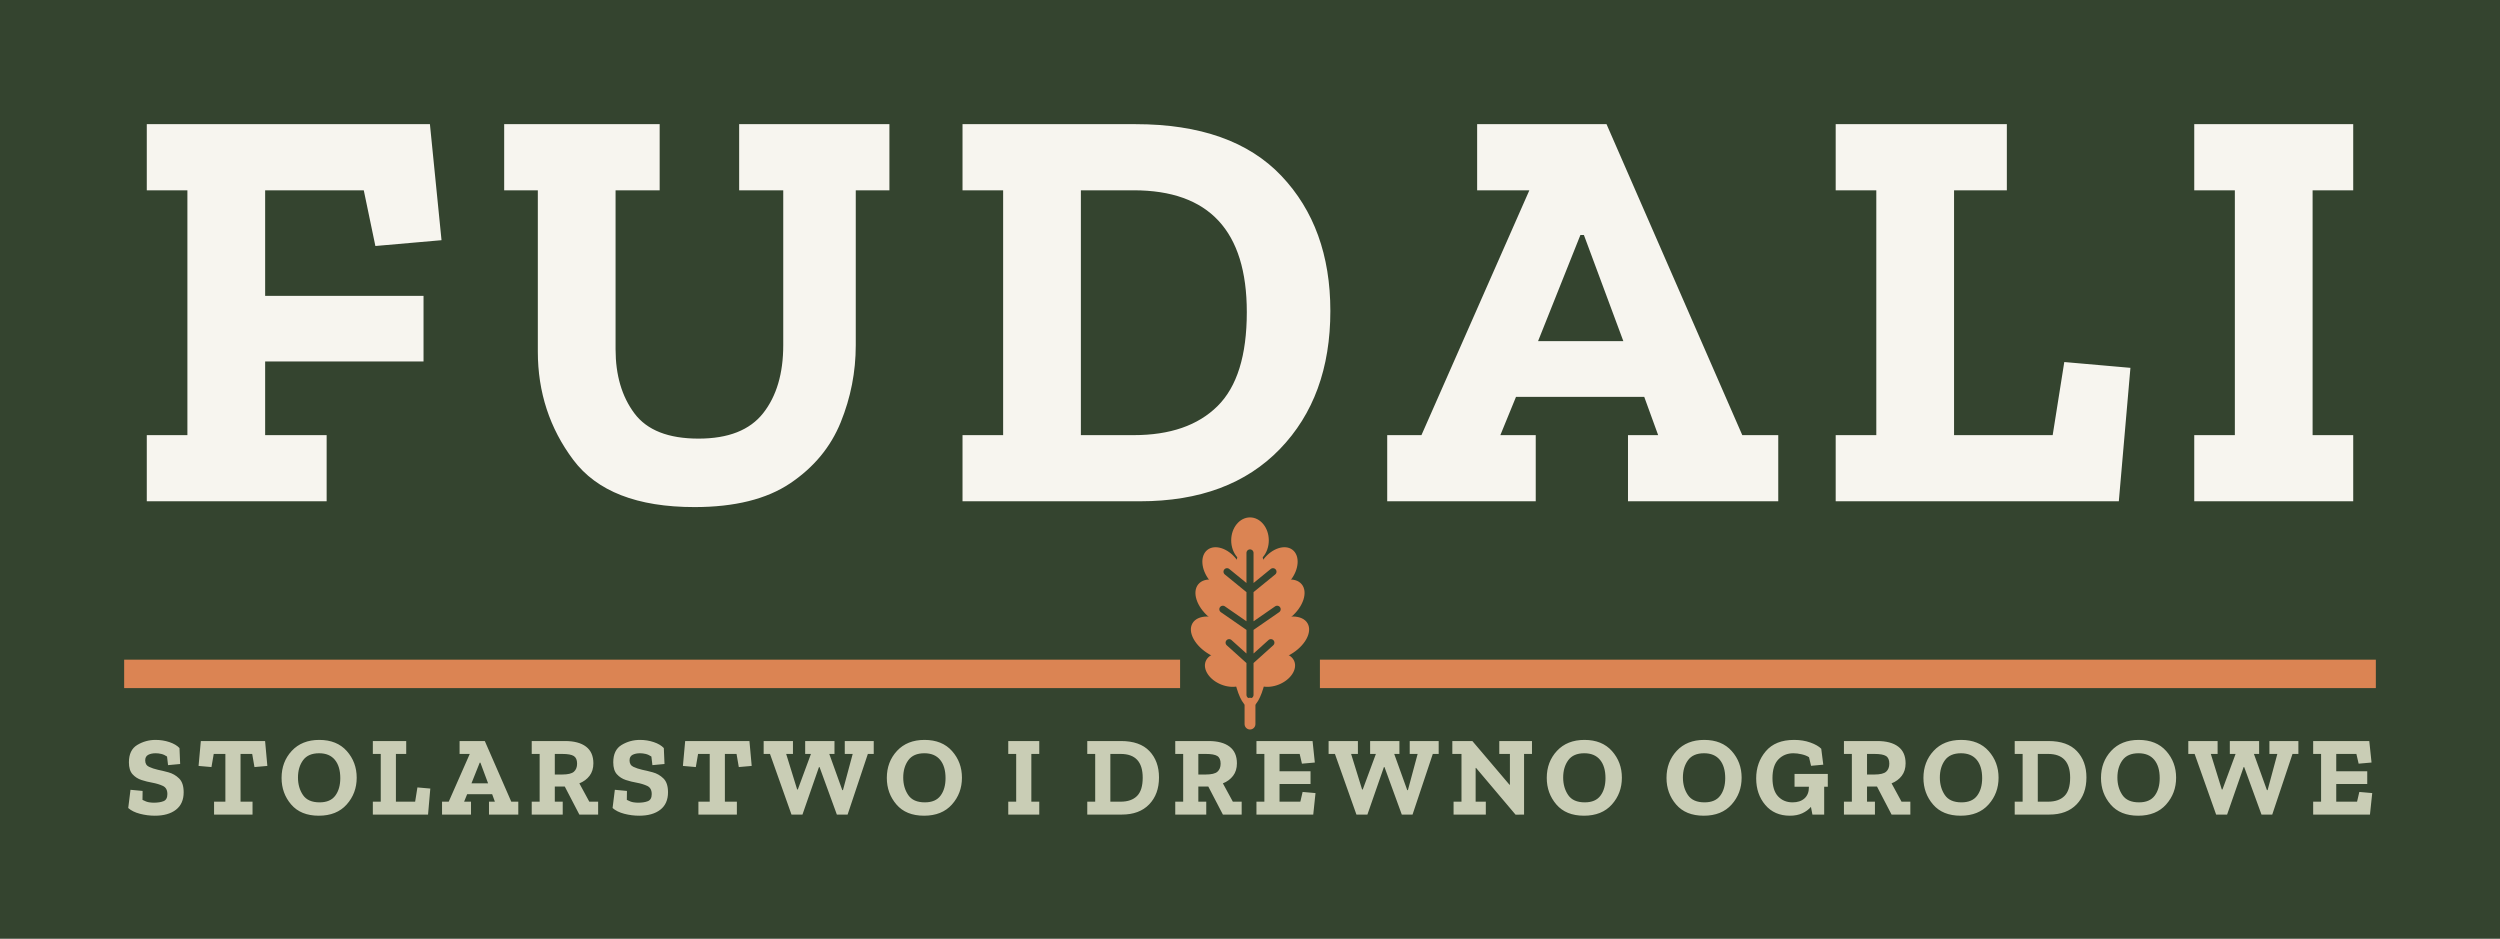
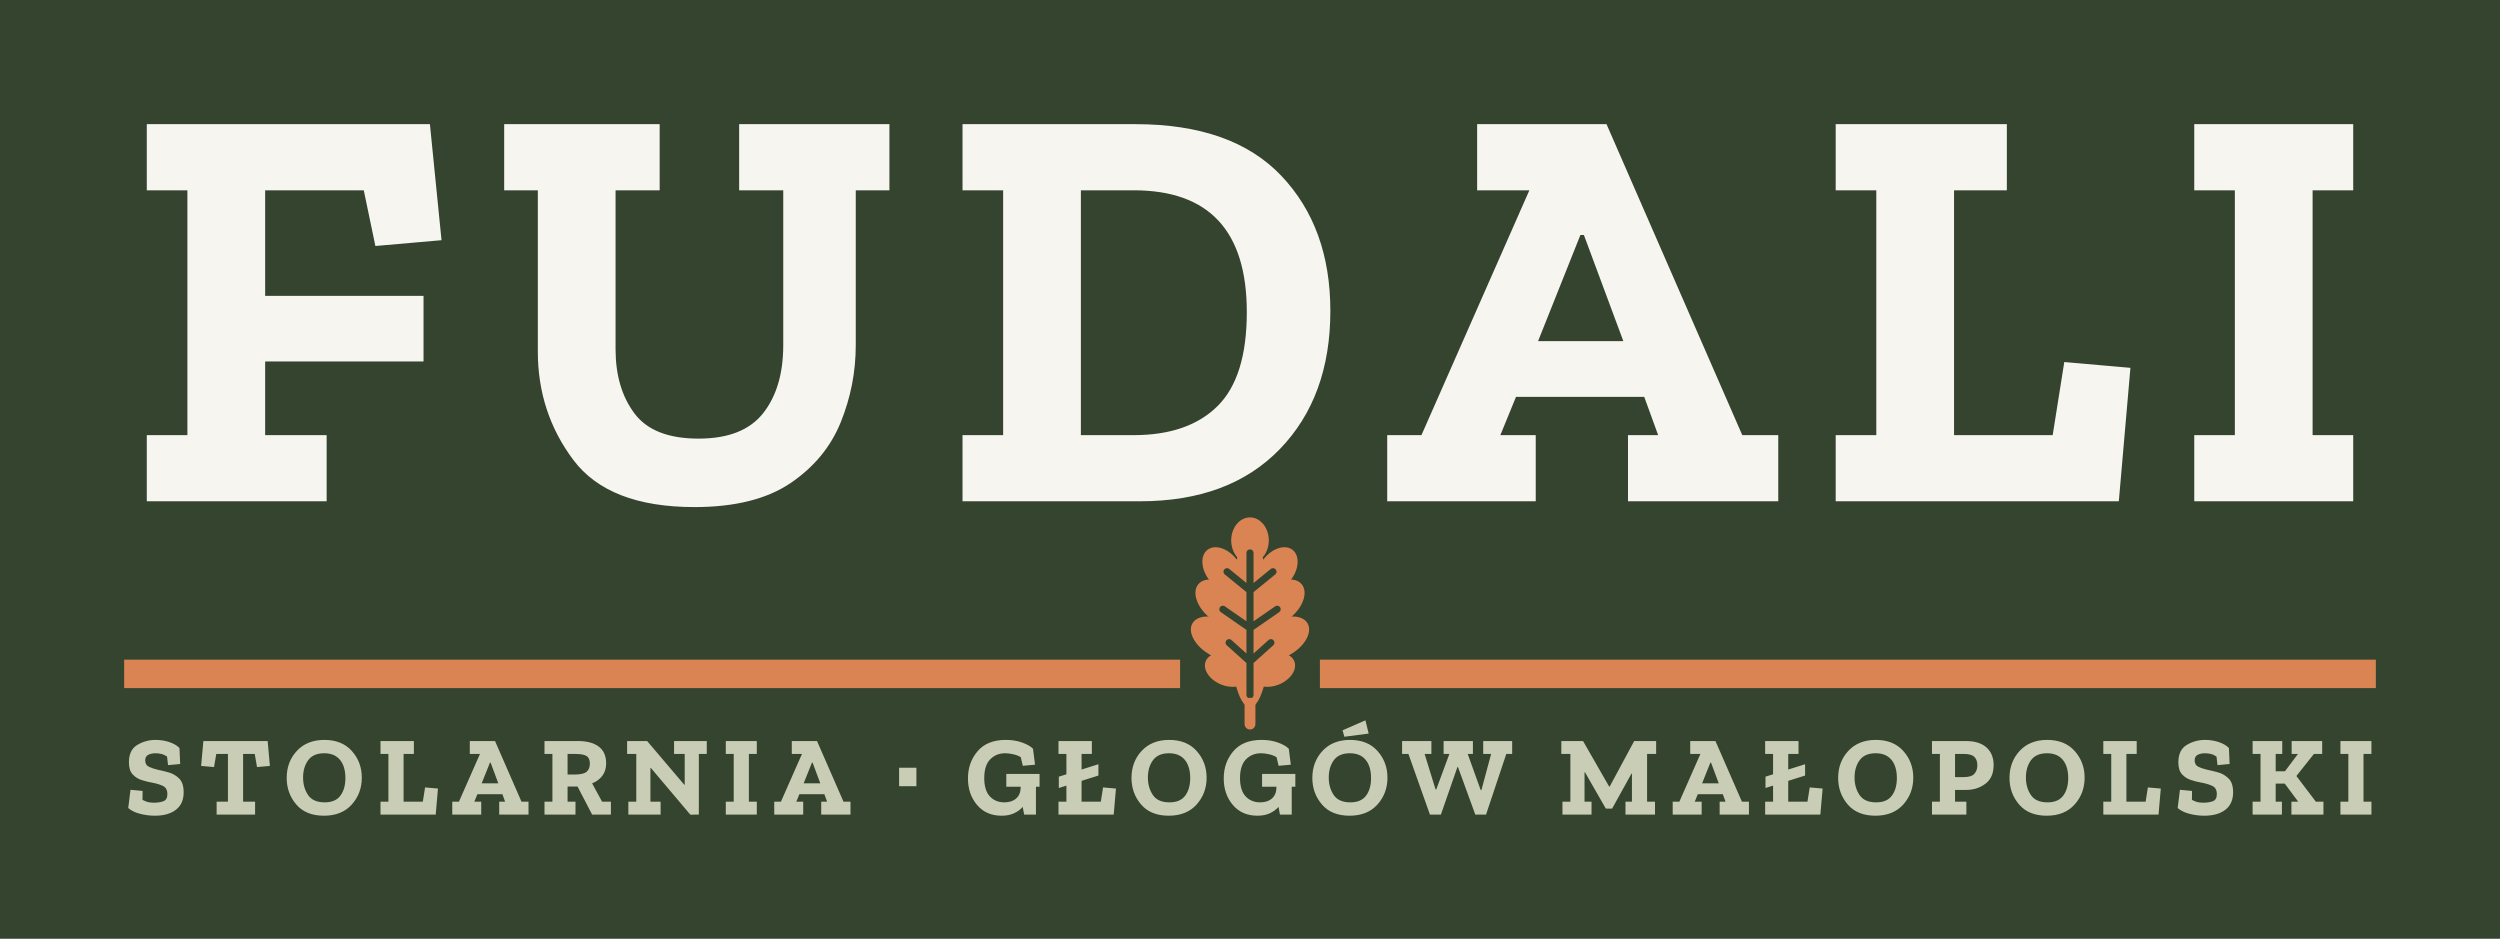
<svg xmlns="http://www.w3.org/2000/svg" viewBox="0 0 430.9 161.8" width="430.9" height="161.8">
  <rect width="430.9" height="161.8" fill="#34442F" />
  <g transform="translate(21.4 21.4)">
    <g transform="translate(0 0.0)">
      <path d="M54.7 -45.0 43.3 -44.0 41.3 -53.6H24.3V-35.4H51.6V-24.1H24.3V-11.4H34.9V0.0H3.9V-11.4H10.9V-53.6H3.9V-65.0H52.7Z M131.9 -53.6H126.1V-26.9Q126.1 -20.0 123.5 -13.6Q120.9 -7.2 114.8 -3.1Q108.7 1.0 98.3 1.0Q83.5 1.0 77.4 -7.15Q71.3 -15.3 71.3 -25.8V-53.6H65.5V-65.0H92.3V-53.6H84.7V-26.2Q84.7 -19.5 87.95 -15.15Q91.2 -10.8 99.0 -10.8Q106.7 -10.8 110.15 -15.2Q113.6 -19.6 113.6 -26.9V-53.6H106.0V-65.0H131.9Z M207.9 -32.8Q207.9 -18.0 199.2 -9.0Q190.5 0.0 175.1 0.0H144.5V-11.4H151.5V-53.6H144.5V-65.0H174.3Q191 -65.0 199.45 -56.1Q207.9 -47.2 207.9 -32.8ZM193.5 -32.6Q193.5 -53.6 174 -53.6H164.9V-11.4H174Q183.4 -11.4 188.45 -16.4Q193.5 -21.4 193.5 -32.6Z M285.1 0.0H259.2V-11.4H264.4L262 -18.0H239.9L237.2 -11.4H243.3V0.0H217.7V-11.4H223.6L242.2 -53.6H233.2V-65.0H255.5L278.9 -11.4H285.1ZM258.4 -27.6 251.6 -45.9H251L243.7 -27.6Z M343.8 0.0H295.0V-11.4H302.0V-53.6H295.0V-65.0H324.5V-53.6H315.4V-11.4H332.4L334.4 -24.0L345.8 -23.0Z M384.2 0.0H356.8V-11.4H363.8V-53.6H356.8V-65.0H384.2V-53.6H377.2V-11.4H384.2Z" fill="#F7F5EF" transform="translate(0 65.0)" />
      <rect x="0" y="92.3" width="182.0" height="4.9" fill="#DB8453" />
      <rect x="206.1" y="92.3" width="182.0" height="4.9" fill="#DB8453" />
      <g transform="translate(194.05 68.14) rotate(0)">
-         <mask id="m22053835" maskUnits="userSpaceOnUse" x="-18.0" y="-1.8" width="36.0" height="45.0">
+         <mask id="m11399904" maskUnits="userSpaceOnUse" x="-18.0" y="-1.8" width="36.0" height="45.0">
          <rect x="-18.0" y="-1.8" width="36.0" height="45.0" fill="#fff" />
          <path d="M0 5.76 L0 30.23 M0 12.23 L3.96 9.00 M0 12.23 L-3.96 9.00M0 18.71 L4.68 15.47 M0 18.71 L-4.68 15.47M0 24.47 L3.60 21.23 M0 24.47 L-3.60 21.23" stroke="#000" stroke-width="1.22" stroke-linecap="round" fill="none" />
        </mask>
-         <g mask="url(#m22053835)">
+         <g mask="url(#m11399904)">
          <g fill="#DB8453">
            <ellipse cx="0" cy="17.99" rx="3.60" ry="14.39" />
            <ellipse cx="4.68" cy="8.64" rx="4.32" ry="2.95" transform="rotate(-52 4.68 8.64)" />
            <ellipse cx="-4.68" cy="8.64" rx="4.32" ry="2.95" transform="rotate(52 -4.68 8.64)" />
            <ellipse cx="5.04" cy="14.39" rx="5.04" ry="3.17" transform="rotate(-40 5.04 14.39)" />
            <ellipse cx="-5.04" cy="14.39" rx="5.04" ry="3.17" transform="rotate(40 -5.04 14.39)" />
            <ellipse cx="5.40" cy="20.51" rx="5.22" ry="3.17" transform="rotate(-30 5.40 20.51)" />
            <ellipse cx="-5.40" cy="20.51" rx="5.22" ry="3.17" transform="rotate(30 -5.40 20.51)" />
            <ellipse cx="3.96" cy="25.91" rx="3.96" ry="2.73" transform="rotate(-22 3.96 25.91)" />
            <ellipse cx="-3.96" cy="25.91" rx="3.96" ry="2.73" transform="rotate(22 -3.96 25.91)" />
            <ellipse cx="0" cy="3.60" rx="3.24" ry="3.96" />
          </g>
        </g>
        <path d="M0 31.66 L0 35.26" stroke="#DB8453" stroke-width="1.87" stroke-linecap="round" />
      </g>
-       <path d="M10.257 -3.841Q10.257 -1.872 8.931 -0.838Q7.605 0.195 5.285 0.195Q3.998 0.195 2.72 -0.136Q1.443 -0.468 0.702 -1.131L1.092 -4.271L3.179 -4.075L3.159 -2.535Q3.822 -2.184 4.29 -2.116Q4.758 -2.047 5.09 -2.047Q6.123 -2.047 6.786 -2.311Q7.449 -2.574 7.449 -3.53Q7.449 -4.582 6.669 -4.943Q5.889 -5.304 4.836 -5.499Q3.92 -5.655 2.993 -5.957Q2.067 -6.26 1.443 -6.952Q0.819 -7.644 0.819 -9.009Q0.819 -11.134 2.262 -12.002Q3.705 -12.87 5.421 -12.87Q6.669 -12.87 7.8 -12.49Q8.931 -12.11 9.536 -11.466L9.652 -8.716L7.566 -8.521L7.391 -10.004Q6.903 -10.335 6.406 -10.452Q5.909 -10.569 5.441 -10.569Q4.66 -10.569 4.144 -10.296Q3.627 -10.023 3.627 -9.341Q3.627 -8.541 4.29 -8.229Q4.953 -7.917 5.811 -7.722Q6.591 -7.566 7.634 -7.283Q8.678 -7 9.467 -6.23Q10.257 -5.46 10.257 -3.841Z M24.681 -8.385 22.458 -8.19 22.068 -10.452H20.059V-2.223H22.126V0.0H15.496V-2.223H17.446V-10.452H15.438L15.048 -8.19L12.825 -8.385L13.215 -12.675H24.291Z M40.08 -6.357Q40.08 -3.666 38.354 -1.736Q36.628 0.195 33.547 0.195Q30.447 0.195 28.789 -1.736Q27.132 -3.666 27.132 -6.318Q27.132 -9.087 28.887 -10.979Q30.642 -12.87 33.625 -12.87Q36.667 -12.87 38.374 -10.949Q40.08 -9.028 40.08 -6.357ZM37.252 -6.279Q37.252 -8.307 36.316 -9.438Q35.38 -10.569 33.606 -10.569Q31.714 -10.569 30.837 -9.37Q29.959 -8.171 29.959 -6.377Q29.959 -4.641 30.817 -3.373Q31.675 -2.106 33.684 -2.106Q35.536 -2.106 36.394 -3.266Q37.252 -4.426 37.252 -6.279Z M52.378 0.0H42.862V-2.223H44.227V-10.452H42.862V-12.675H48.615V-10.452H46.84V-2.223H50.155L50.545 -4.68L52.768 -4.485Z M67.933 0.0H62.883V-2.223H63.897L63.429 -3.51H59.119L58.593 -2.223H59.782V0.0H54.79V-2.223H55.941L59.568 -10.452H57.813V-12.675H62.161L66.724 -2.223H67.933ZM62.727 -5.382 61.401 -8.95H61.284L59.86 -5.382Z M81.694 0.0H78.457L75.942 -4.836H74.226V-2.223H75.591V0.0H70.248V-2.223H71.613V-10.452H70.248V-12.675H75.981Q78.34 -12.675 79.608 -11.71Q80.875 -10.745 80.875 -8.834Q80.875 -7.546 80.212 -6.679Q79.549 -5.811 78.457 -5.382L80.173 -2.223H81.694ZM78.067 -8.775Q78.067 -9.73 77.502 -10.091Q76.936 -10.452 75.513 -10.452H74.226V-6.903H75.474Q76.975 -6.903 77.521 -7.39Q78.067 -7.878 78.067 -8.775Z M93.739 -3.841Q93.739 -1.872 92.413 -0.838Q91.087 0.195 88.766 0.195Q87.479 0.195 86.202 -0.136Q84.925 -0.468 84.184 -1.131L84.574 -4.271L86.66 -4.075L86.641 -2.535Q87.304 -2.184 87.772 -2.116Q88.24 -2.047 88.571 -2.047Q89.605 -2.047 90.268 -2.311Q90.931 -2.574 90.931 -3.53Q90.931 -4.582 90.151 -4.943Q89.371 -5.304 88.318 -5.499Q87.401 -5.655 86.475 -5.957Q85.549 -6.26 84.925 -6.952Q84.301 -7.644 84.301 -9.009Q84.301 -11.134 85.744 -12.002Q87.187 -12.87 88.903 -12.87Q90.151 -12.87 91.282 -12.49Q92.413 -12.11 93.017 -11.466L93.134 -8.716L91.048 -8.521L90.872 -10.004Q90.385 -10.335 89.888 -10.452Q89.39 -10.569 88.922 -10.569Q88.142 -10.569 87.626 -10.296Q87.109 -10.023 87.109 -9.341Q87.109 -8.541 87.772 -8.229Q88.435 -7.917 89.293 -7.722Q90.073 -7.566 91.116 -7.283Q92.159 -7 92.949 -6.23Q93.739 -5.46 93.739 -3.841Z M108.163 -8.385 105.94 -8.19 105.55 -10.452H103.541V-2.223H105.608V0.0H98.978V-2.223H100.928V-10.452H98.92L98.53 -8.19L96.307 -8.385L96.697 -12.675H107.773Z M129.197 -10.452H128.183L124.693 0.0H122.84L119.857 -8.19H119.759L116.912 0.0H115.021L111.316 -10.452H110.224V-12.675H115.274V-10.452H114.104L115.996 -4.329H116.113L118.375 -10.452H117.38V-12.675H122.431V-10.452H121.534L123.776 -4.212H123.893L125.57 -10.452H124.205V-12.675H129.197Z M144.401 -6.357Q144.401 -3.666 142.675 -1.736Q140.95 0.195 137.869 0.195Q134.768 0.195 133.111 -1.736Q131.453 -3.666 131.453 -6.318Q131.453 -9.087 133.208 -10.979Q134.963 -12.87 137.947 -12.87Q140.989 -12.87 142.695 -10.949Q144.401 -9.028 144.401 -6.357ZM141.574 -6.279Q141.574 -8.307 140.638 -9.438Q139.702 -10.569 137.927 -10.569Q136.036 -10.569 135.158 -9.37Q134.281 -8.171 134.281 -6.377Q134.281 -4.641 135.139 -3.373Q135.997 -2.106 138.005 -2.106Q139.858 -2.106 140.716 -3.266Q141.574 -4.426 141.574 -6.279Z  M157.727 0.0H152.384V-2.223H153.749V-10.452H152.384V-12.675H157.727V-10.452H156.362V-2.223H157.727Z  M178.365 -6.396Q178.365 -3.51 176.669 -1.755Q174.972 0.0 171.969 0.0H166.002V-2.223H167.367V-10.452H166.002V-12.675H171.813Q175.07 -12.675 176.718 -10.94Q178.365 -9.204 178.365 -6.396ZM175.557 -6.357Q175.557 -10.452 171.755 -10.452H169.98V-2.223H171.755Q173.588 -2.223 174.573 -3.198Q175.557 -4.173 175.557 -6.357Z M192.614 0.0H189.377L186.861 -4.836H185.145V-2.223H186.51V0.0H181.167V-2.223H182.532V-10.452H181.167V-12.675H186.9Q189.26 -12.675 190.527 -11.71Q191.795 -10.745 191.795 -8.834Q191.795 -7.546 191.132 -6.679Q190.469 -5.811 189.377 -5.382L191.093 -2.223H192.614ZM188.987 -8.775Q188.987 -9.73 188.421 -10.091Q187.856 -10.452 186.432 -10.452H185.145V-6.903H186.393Q187.895 -6.903 188.441 -7.39Q188.987 -7.878 188.987 -8.775Z M204.951 0.0H195.162V-2.223H196.527V-10.452H195.162V-12.675H204.834L205.224 -8.97L203.001 -8.775L202.611 -10.452H199.14V-7.468H204.483V-5.265H199.14V-2.223H202.728L203.118 -3.9L205.341 -3.705Z M226.571 -10.452H225.557L222.066 0.0H220.214L217.23 -8.19H217.133L214.286 0.0H212.394L208.689 -10.452H207.597V-12.675H212.648V-10.452H211.478L213.369 -4.329H213.486L215.748 -10.452H214.754V-12.675H219.804V-10.452H218.907L221.15 -4.212H221.267L222.944 -10.452H221.579V-12.675H226.571Z M242.652 -10.452H241.287V0.0L239.824 0.019L233.019 -8.034H232.941V-2.223H234.696V0.0H229.138V-2.223H230.503V-10.452H228.924V-12.675H232.375L238.771 -5.148H238.849V-10.452H237.016V-12.675H242.652Z M258.148 -6.357Q258.148 -3.666 256.423 -1.736Q254.697 0.195 251.616 0.195Q248.515 0.195 246.858 -1.736Q245.2 -3.666 245.2 -6.318Q245.2 -9.087 246.955 -10.979Q248.71 -12.87 251.694 -12.87Q254.736 -12.87 256.442 -10.949Q258.148 -9.028 258.148 -6.357ZM255.321 -6.279Q255.321 -8.307 254.385 -9.438Q253.449 -10.569 251.674 -10.569Q249.783 -10.569 248.905 -9.37Q248.028 -8.171 248.028 -6.377Q248.028 -4.641 248.886 -3.373Q249.744 -2.106 251.752 -2.106Q253.605 -2.106 254.463 -3.266Q255.321 -4.426 255.321 -6.279Z  M278.787 -6.357Q278.787 -3.666 277.061 -1.736Q275.335 0.195 272.254 0.195Q269.154 0.195 267.496 -1.736Q265.839 -3.666 265.839 -6.318Q265.839 -9.087 267.594 -10.979Q269.349 -12.87 272.332 -12.87Q275.374 -12.87 277.08 -10.949Q278.787 -9.028 278.787 -6.357ZM275.959 -6.279Q275.959 -8.307 275.023 -9.438Q274.087 -10.569 272.313 -10.569Q270.421 -10.569 269.544 -9.37Q268.666 -8.171 268.666 -6.377Q268.666 -4.641 269.524 -3.373Q270.382 -2.106 272.391 -2.106Q274.243 -2.106 275.101 -3.266Q275.959 -4.426 275.959 -6.279Z M293.64 -4.797H293.016V0.0H290.988L290.734 -1.326Q290.149 -0.643 289.242 -0.224Q288.336 0.195 287.107 0.195Q284.436 0.195 282.866 -1.657Q281.296 -3.51 281.296 -6.24Q281.296 -8.97 282.954 -10.92Q284.611 -12.87 287.829 -12.87Q289.369 -12.87 290.627 -12.421Q291.885 -11.973 292.509 -11.349L292.86 -8.6L290.754 -8.405L290.403 -9.886Q289.896 -10.218 289.125 -10.393Q288.355 -10.569 287.712 -10.569Q286.152 -10.569 285.128 -9.516Q284.104 -8.463 284.104 -6.279Q284.104 -4.173 285.069 -3.139Q286.035 -2.106 287.575 -2.106Q288.862 -2.106 289.623 -2.788Q290.383 -3.471 290.383 -4.719V-4.797H287.907V-7H293.64Z M307.868 0.0H304.631L302.116 -4.836H300.4V-2.223H301.765V0.0H296.422V-2.223H297.787V-10.452H296.422V-12.675H302.155Q304.514 -12.675 305.782 -11.71Q307.049 -10.745 307.049 -8.834Q307.049 -7.546 306.386 -6.679Q305.723 -5.811 304.631 -5.382L306.347 -2.223H307.868ZM304.241 -8.775Q304.241 -9.73 303.676 -10.091Q303.11 -10.452 301.687 -10.452H300.4V-6.903H301.648Q303.149 -6.903 303.695 -7.39Q304.241 -7.878 304.241 -8.775Z M323.072 -6.357Q323.072 -3.666 321.347 -1.736Q319.621 0.195 316.54 0.195Q313.439 0.195 311.782 -1.736Q310.124 -3.666 310.124 -6.318Q310.124 -9.087 311.879 -10.979Q313.634 -12.87 316.618 -12.87Q319.66 -12.87 321.366 -10.949Q323.072 -9.028 323.072 -6.357ZM320.245 -6.279Q320.245 -8.307 319.309 -9.438Q318.373 -10.569 316.598 -10.569Q314.707 -10.569 313.829 -9.37Q312.952 -8.171 312.952 -6.377Q312.952 -4.641 313.81 -3.373Q314.668 -2.106 316.676 -2.106Q318.529 -2.106 319.387 -3.266Q320.245 -4.426 320.245 -6.279Z M338.218 -6.396Q338.218 -3.51 336.521 -1.755Q334.825 0.0 331.822 0.0H325.855V-2.223H327.22V-10.452H325.855V-12.675H331.666Q334.922 -12.675 336.57 -10.94Q338.218 -9.204 338.218 -6.396ZM335.41 -6.357Q335.41 -10.452 331.607 -10.452H329.833V-2.223H331.607Q333.44 -2.223 334.425 -3.198Q335.41 -4.173 335.41 -6.357Z M353.675 -6.357Q353.675 -3.666 351.949 -1.736Q350.224 0.195 347.143 0.195Q344.042 0.195 342.385 -1.736Q340.727 -3.666 340.727 -6.318Q340.727 -9.087 342.482 -10.979Q344.237 -12.87 347.221 -12.87Q350.263 -12.87 351.969 -10.949Q353.675 -9.028 353.675 -6.357ZM350.848 -6.279Q350.848 -8.307 349.912 -9.438Q348.976 -10.569 347.201 -10.569Q345.31 -10.569 344.432 -9.37Q343.555 -8.171 343.555 -6.377Q343.555 -4.641 344.413 -3.373Q345.271 -2.106 347.279 -2.106Q349.132 -2.106 349.99 -3.266Q350.848 -4.426 350.848 -6.279Z M374.749 -10.452H373.735L370.244 0.0H368.392L365.408 -8.19H365.311L362.464 0.0H360.572L356.867 -10.452H355.775V-12.675H360.826V-10.452H359.656L361.547 -4.329H361.664L363.926 -10.452H362.932V-12.675H367.982V-10.452H367.085L369.328 -4.212H369.445L371.122 -10.452H369.757V-12.675H374.749Z M387.086 0.0H377.297V-2.223H378.662V-10.452H377.297V-12.675H386.969L387.359 -8.97L385.136 -8.775L384.746 -10.452H381.275V-7.468H386.618V-5.265H381.275V-2.223H384.863L385.253 -3.9L387.476 -3.705Z" fill="#C9CDB5" transform="translate(0 119.0)" />
+       <path d="M10.257 -3.841Q10.257 -1.872 8.931 -0.838Q7.605 0.195 5.285 0.195Q3.998 0.195 2.72 -0.136Q1.443 -0.468 0.702 -1.131L1.092 -4.271L3.179 -4.075L3.159 -2.535Q3.822 -2.184 4.29 -2.116Q4.758 -2.047 5.09 -2.047Q6.123 -2.047 6.786 -2.311Q7.449 -2.574 7.449 -3.53Q7.449 -4.582 6.669 -4.943Q5.889 -5.304 4.836 -5.499Q3.92 -5.655 2.993 -5.957Q2.067 -6.26 1.443 -6.952Q0.819 -7.644 0.819 -9.009Q0.819 -11.134 2.262 -12.002Q3.705 -12.87 5.421 -12.87Q6.669 -12.87 7.8 -12.49Q8.931 -12.11 9.536 -11.466L9.652 -8.716L7.566 -8.521L7.391 -10.004Q6.903 -10.335 6.406 -10.452Q5.909 -10.569 5.441 -10.569Q4.66 -10.569 4.144 -10.296Q3.627 -10.023 3.627 -9.341Q3.627 -8.541 4.29 -8.229Q4.953 -7.917 5.811 -7.722Q6.591 -7.566 7.634 -7.283Q8.678 -7 9.467 -6.23Q10.257 -5.46 10.257 -3.841Z M25.121 -8.385 22.898 -8.19 22.508 -10.452H20.5V-2.223H22.567V0.0H15.937V-2.223H17.887V-10.452H15.878L15.488 -8.19L13.265 -8.385L13.655 -12.675H24.731Z M40.961 -6.357Q40.961 -3.666 39.235 -1.736Q37.509 0.195 34.428 0.195Q31.328 0.195 29.67 -1.736Q28.013 -3.666 28.013 -6.318Q28.013 -9.087 29.768 -10.979Q31.523 -12.87 34.506 -12.87Q37.548 -12.87 39.254 -10.949Q40.961 -9.028 40.961 -6.357ZM38.133 -6.279Q38.133 -8.307 37.197 -9.438Q36.261 -10.569 34.487 -10.569Q32.595 -10.569 31.718 -9.37Q30.84 -8.171 30.84 -6.377Q30.84 -4.641 31.698 -3.373Q32.556 -2.106 34.565 -2.106Q36.417 -2.106 37.275 -3.266Q38.133 -4.426 38.133 -6.279Z M53.699 0.0H44.183V-2.223H45.548V-10.452H44.183V-12.675H49.936V-10.452H48.161V-2.223H51.476L51.866 -4.68L54.089 -4.485Z M69.695 0.0H64.644V-2.223H65.658L65.19 -3.51H60.881L60.354 -2.223H61.544V0.0H56.552V-2.223H57.702L61.329 -10.452H59.574V-12.675H63.923L68.486 -2.223H69.695ZM64.488 -5.382 63.162 -8.95H63.045L61.622 -5.382Z M83.896 0.0H80.659L78.143 -4.836H76.427V-2.223H77.792V0.0H72.449V-2.223H73.814V-10.452H72.449V-12.675H78.182Q80.542 -12.675 81.809 -11.71Q83.077 -10.745 83.077 -8.834Q83.077 -7.546 82.414 -6.679Q81.751 -5.811 80.659 -5.382L82.375 -2.223H83.896ZM80.269 -8.775Q80.269 -9.73 79.703 -10.091Q79.138 -10.452 77.714 -10.452H76.427V-6.903H77.675Q79.177 -6.903 79.723 -7.39Q80.269 -7.878 80.269 -8.775Z M100.418 -10.452H99.053V0.0L97.59 0.019L90.785 -8.034H90.707V-2.223H92.462V0.0H86.904V-2.223H88.269V-10.452H86.69V-12.675H90.141L96.537 -5.148H96.615V-10.452H94.782V-12.675H100.418Z M109.042 0.0H103.699V-2.223H105.064V-10.452H103.699V-12.675H109.042V-10.452H107.677V-2.223H109.042Z M125.193 0.0H120.143V-2.223H121.157L120.689 -3.51H116.379L115.853 -2.223H117.042V0.0H112.05V-2.223H113.201L116.828 -10.452H115.073V-12.675H119.421L123.984 -2.223H125.193ZM119.987 -5.382 118.661 -8.95H118.544L117.12 -5.382Z  M133.569 -4.894V-8.073H136.553V-4.894Z  M157.779 -4.797H157.155V0.0H155.127L154.874 -1.326Q154.289 -0.643 153.382 -0.224Q152.475 0.195 151.247 0.195Q148.575 0.195 147.005 -1.657Q145.436 -3.51 145.436 -6.24Q145.436 -8.97 147.093 -10.92Q148.751 -12.87 151.968 -12.87Q153.509 -12.87 154.766 -12.421Q156.024 -11.973 156.648 -11.349L156.999 -8.6L154.893 -8.405L154.542 -9.886Q154.035 -10.218 153.265 -10.393Q152.495 -10.569 151.851 -10.569Q150.291 -10.569 149.267 -9.516Q148.244 -8.463 148.244 -6.279Q148.244 -4.173 149.209 -3.139Q150.174 -2.106 151.715 -2.106Q153.002 -2.106 153.762 -2.788Q154.523 -3.471 154.523 -4.719V-4.797H152.046V-7H157.779Z M170.557 0.0H161.041V-2.223H162.406V-4.992L161.099 -4.582V-6.532L162.406 -6.942V-10.452H161.041V-12.675H166.793V-10.452H165.019V-7.761L167.924 -8.678V-6.728L165.019 -5.811V-2.223H168.334L168.724 -4.68L170.947 -4.485Z M186.572 -6.357Q186.572 -3.666 184.846 -1.736Q183.12 0.195 180.039 0.195Q176.939 0.195 175.281 -1.736Q173.624 -3.666 173.624 -6.318Q173.624 -9.087 175.379 -10.979Q177.134 -12.87 180.117 -12.87Q183.159 -12.87 184.865 -10.949Q186.572 -9.028 186.572 -6.357ZM183.744 -6.279Q183.744 -8.307 182.808 -9.438Q181.872 -10.569 180.098 -10.569Q178.206 -10.569 177.329 -9.37Q176.451 -8.171 176.451 -6.377Q176.451 -4.641 177.309 -3.373Q178.167 -2.106 180.176 -2.106Q182.028 -2.106 182.886 -3.266Q183.744 -4.426 183.744 -6.279Z M201.865 -4.797H201.241V0.0H199.213L198.96 -1.326Q198.375 -0.643 197.468 -0.224Q196.561 0.195 195.333 0.195Q192.661 0.195 191.091 -1.657Q189.522 -3.51 189.522 -6.24Q189.522 -8.97 191.179 -10.92Q192.837 -12.87 196.054 -12.87Q197.595 -12.87 198.852 -12.421Q200.11 -11.973 200.734 -11.349L201.085 -8.6L198.979 -8.405L198.628 -9.886Q198.121 -10.218 197.351 -10.393Q196.581 -10.569 195.937 -10.569Q194.377 -10.569 193.353 -9.516Q192.33 -8.463 192.33 -6.279Q192.33 -4.173 193.295 -3.139Q194.26 -2.106 195.801 -2.106Q197.088 -2.106 197.848 -2.788Q198.609 -3.471 198.609 -4.719V-4.797H196.132V-7H201.865Z M214.506 -13.962 210.314 -13.416 210.002 -14.527 213.941 -16.244ZM217.743 -6.357Q217.743 -3.666 216.018 -1.736Q214.292 0.195 211.211 0.195Q208.11 0.195 206.453 -1.736Q204.795 -3.666 204.795 -6.318Q204.795 -9.087 206.55 -10.979Q208.305 -12.87 211.289 -12.87Q214.331 -12.87 216.037 -10.949Q217.743 -9.028 217.743 -6.357ZM214.916 -6.279Q214.916 -8.307 213.98 -9.438Q213.044 -10.569 211.269 -10.569Q209.378 -10.569 208.5 -9.37Q207.623 -8.171 207.623 -6.377Q207.623 -4.641 208.481 -3.373Q209.339 -2.106 211.347 -2.106Q213.2 -2.106 214.058 -3.266Q214.916 -4.426 214.916 -6.279Z M239.238 -10.452H238.224L234.733 0.0H232.881L229.897 -8.19H229.8L226.953 0.0H225.061L221.356 -10.452H220.264V-12.675H225.315V-10.452H224.145L226.036 -4.329H226.153L228.415 -10.452H227.421V-12.675H232.471V-10.452H231.574L233.817 -4.212H233.934L235.611 -10.452H234.246V-12.675H239.238Z  M264.052 -10.452H262.492V-2.223H263.857V0.0H258.768V-2.223H259.879V-7.059H259.801L256.467 -1.034H255.375L251.787 -7.293H251.709V-2.223H252.918V0.0H247.906V-2.223H249.271V-10.452H247.711V-12.675H251.455L255.96 -4.816H256.038L260.269 -12.675H264.052Z M280.047 0.0H274.997V-2.223H276.011L275.543 -3.51H271.233L270.707 -2.223H271.896V0.0H266.904V-2.223H268.055L271.682 -10.452H269.927V-12.675H274.275L278.838 -2.223H280.047ZM274.841 -5.382 273.515 -8.95H273.398L271.974 -5.382Z M292.357 0.0H282.841V-2.223H284.206V-4.992L282.9 -4.582V-6.532L284.206 -6.942V-10.452H282.841V-12.675H288.594V-10.452H286.819V-7.761L289.725 -8.678V-6.728L286.819 -5.811V-2.223H290.134L290.524 -4.68L292.747 -4.485Z M308.372 -6.357Q308.372 -3.666 306.646 -1.736Q304.92 0.195 301.839 0.195Q298.739 0.195 297.081 -1.736Q295.424 -3.666 295.424 -6.318Q295.424 -9.087 297.179 -10.979Q298.934 -12.87 301.917 -12.87Q304.959 -12.87 306.666 -10.949Q308.372 -9.028 308.372 -6.357ZM305.544 -6.279Q305.544 -8.307 304.608 -9.438Q303.672 -10.569 301.898 -10.569Q300.006 -10.569 299.129 -9.37Q298.251 -8.171 298.251 -6.377Q298.251 -4.641 299.109 -3.373Q299.967 -2.106 301.976 -2.106Q303.828 -2.106 304.686 -3.266Q305.544 -4.426 305.544 -6.279Z M322.222 -8.541Q322.222 -6.377 320.808 -5.314Q319.395 -4.251 317.523 -4.251H315.573V-2.223H317.523V0.0H311.595V-2.223H312.96V-10.452H311.595V-12.675H317.406Q319.765 -12.675 320.994 -11.564Q322.222 -10.452 322.222 -8.541ZM319.414 -8.502Q319.414 -9.438 318.897 -9.945Q318.381 -10.452 317.074 -10.452H315.573V-6.455H317.035Q318.381 -6.455 318.897 -7.02Q319.414 -7.585 319.414 -8.502Z M337.905 -6.357Q337.905 -3.666 336.18 -1.736Q334.454 0.195 331.373 0.195Q328.272 0.195 326.615 -1.736Q324.957 -3.666 324.957 -6.318Q324.957 -9.087 326.712 -10.979Q328.467 -12.87 331.451 -12.87Q334.493 -12.87 336.199 -10.949Q337.905 -9.028 337.905 -6.357ZM335.078 -6.279Q335.078 -8.307 334.142 -9.438Q333.206 -10.569 331.431 -10.569Q329.54 -10.569 328.662 -9.37Q327.785 -8.171 327.785 -6.377Q327.785 -4.641 328.643 -3.373Q329.501 -2.106 331.509 -2.106Q333.362 -2.106 334.22 -3.266Q335.078 -4.426 335.078 -6.279Z M350.644 0.0H341.128V-2.223H342.493V-10.452H341.128V-12.675H346.881V-10.452H345.106V-2.223H348.421L348.811 -4.68L351.034 -4.485Z M363.5 -3.841Q363.5 -1.872 362.174 -0.838Q360.848 0.195 358.527 0.195Q357.24 0.195 355.963 -0.136Q354.686 -0.468 353.945 -1.131L354.335 -4.271L356.421 -4.075L356.402 -2.535Q357.065 -2.184 357.533 -2.116Q358.001 -2.047 358.332 -2.047Q359.366 -2.047 360.029 -2.311Q360.692 -2.574 360.692 -3.53Q360.692 -4.582 359.912 -4.943Q359.132 -5.304 358.079 -5.499Q357.162 -5.655 356.236 -5.957Q355.31 -6.26 354.686 -6.952Q354.062 -7.644 354.062 -9.009Q354.062 -11.134 355.505 -12.002Q356.948 -12.87 358.664 -12.87Q359.912 -12.87 361.043 -12.49Q362.174 -12.11 362.778 -11.466L362.895 -8.716L360.809 -8.521L360.633 -10.004Q360.146 -10.335 359.649 -10.452Q359.151 -10.569 358.683 -10.569Q357.903 -10.569 357.387 -10.296Q356.87 -10.023 356.87 -9.341Q356.87 -8.541 357.533 -8.229Q358.196 -7.917 359.054 -7.722Q359.834 -7.566 360.877 -7.283Q361.92 -7 362.71 -6.23Q363.5 -5.46 363.5 -3.841Z M379.066 0.0H373.548V-2.223H374.718L372.397 -5.343H370.837V-2.223H371.91V0.0H366.859V-2.223H368.224V-10.452H366.859V-12.675H371.968V-10.452H370.837V-7.468H372.436L374.679 -10.452H373.587V-12.675H378.852V-10.452H377.428L374.406 -6.649L377.76 -2.223H379.066Z M387.339 0.0H381.996V-2.223H383.361V-10.452H381.996V-12.675H387.339V-10.452H385.974V-2.223H387.339Z" fill="#C9CDB5" transform="translate(0 119.0)" />
    </g>
  </g>
</svg>
